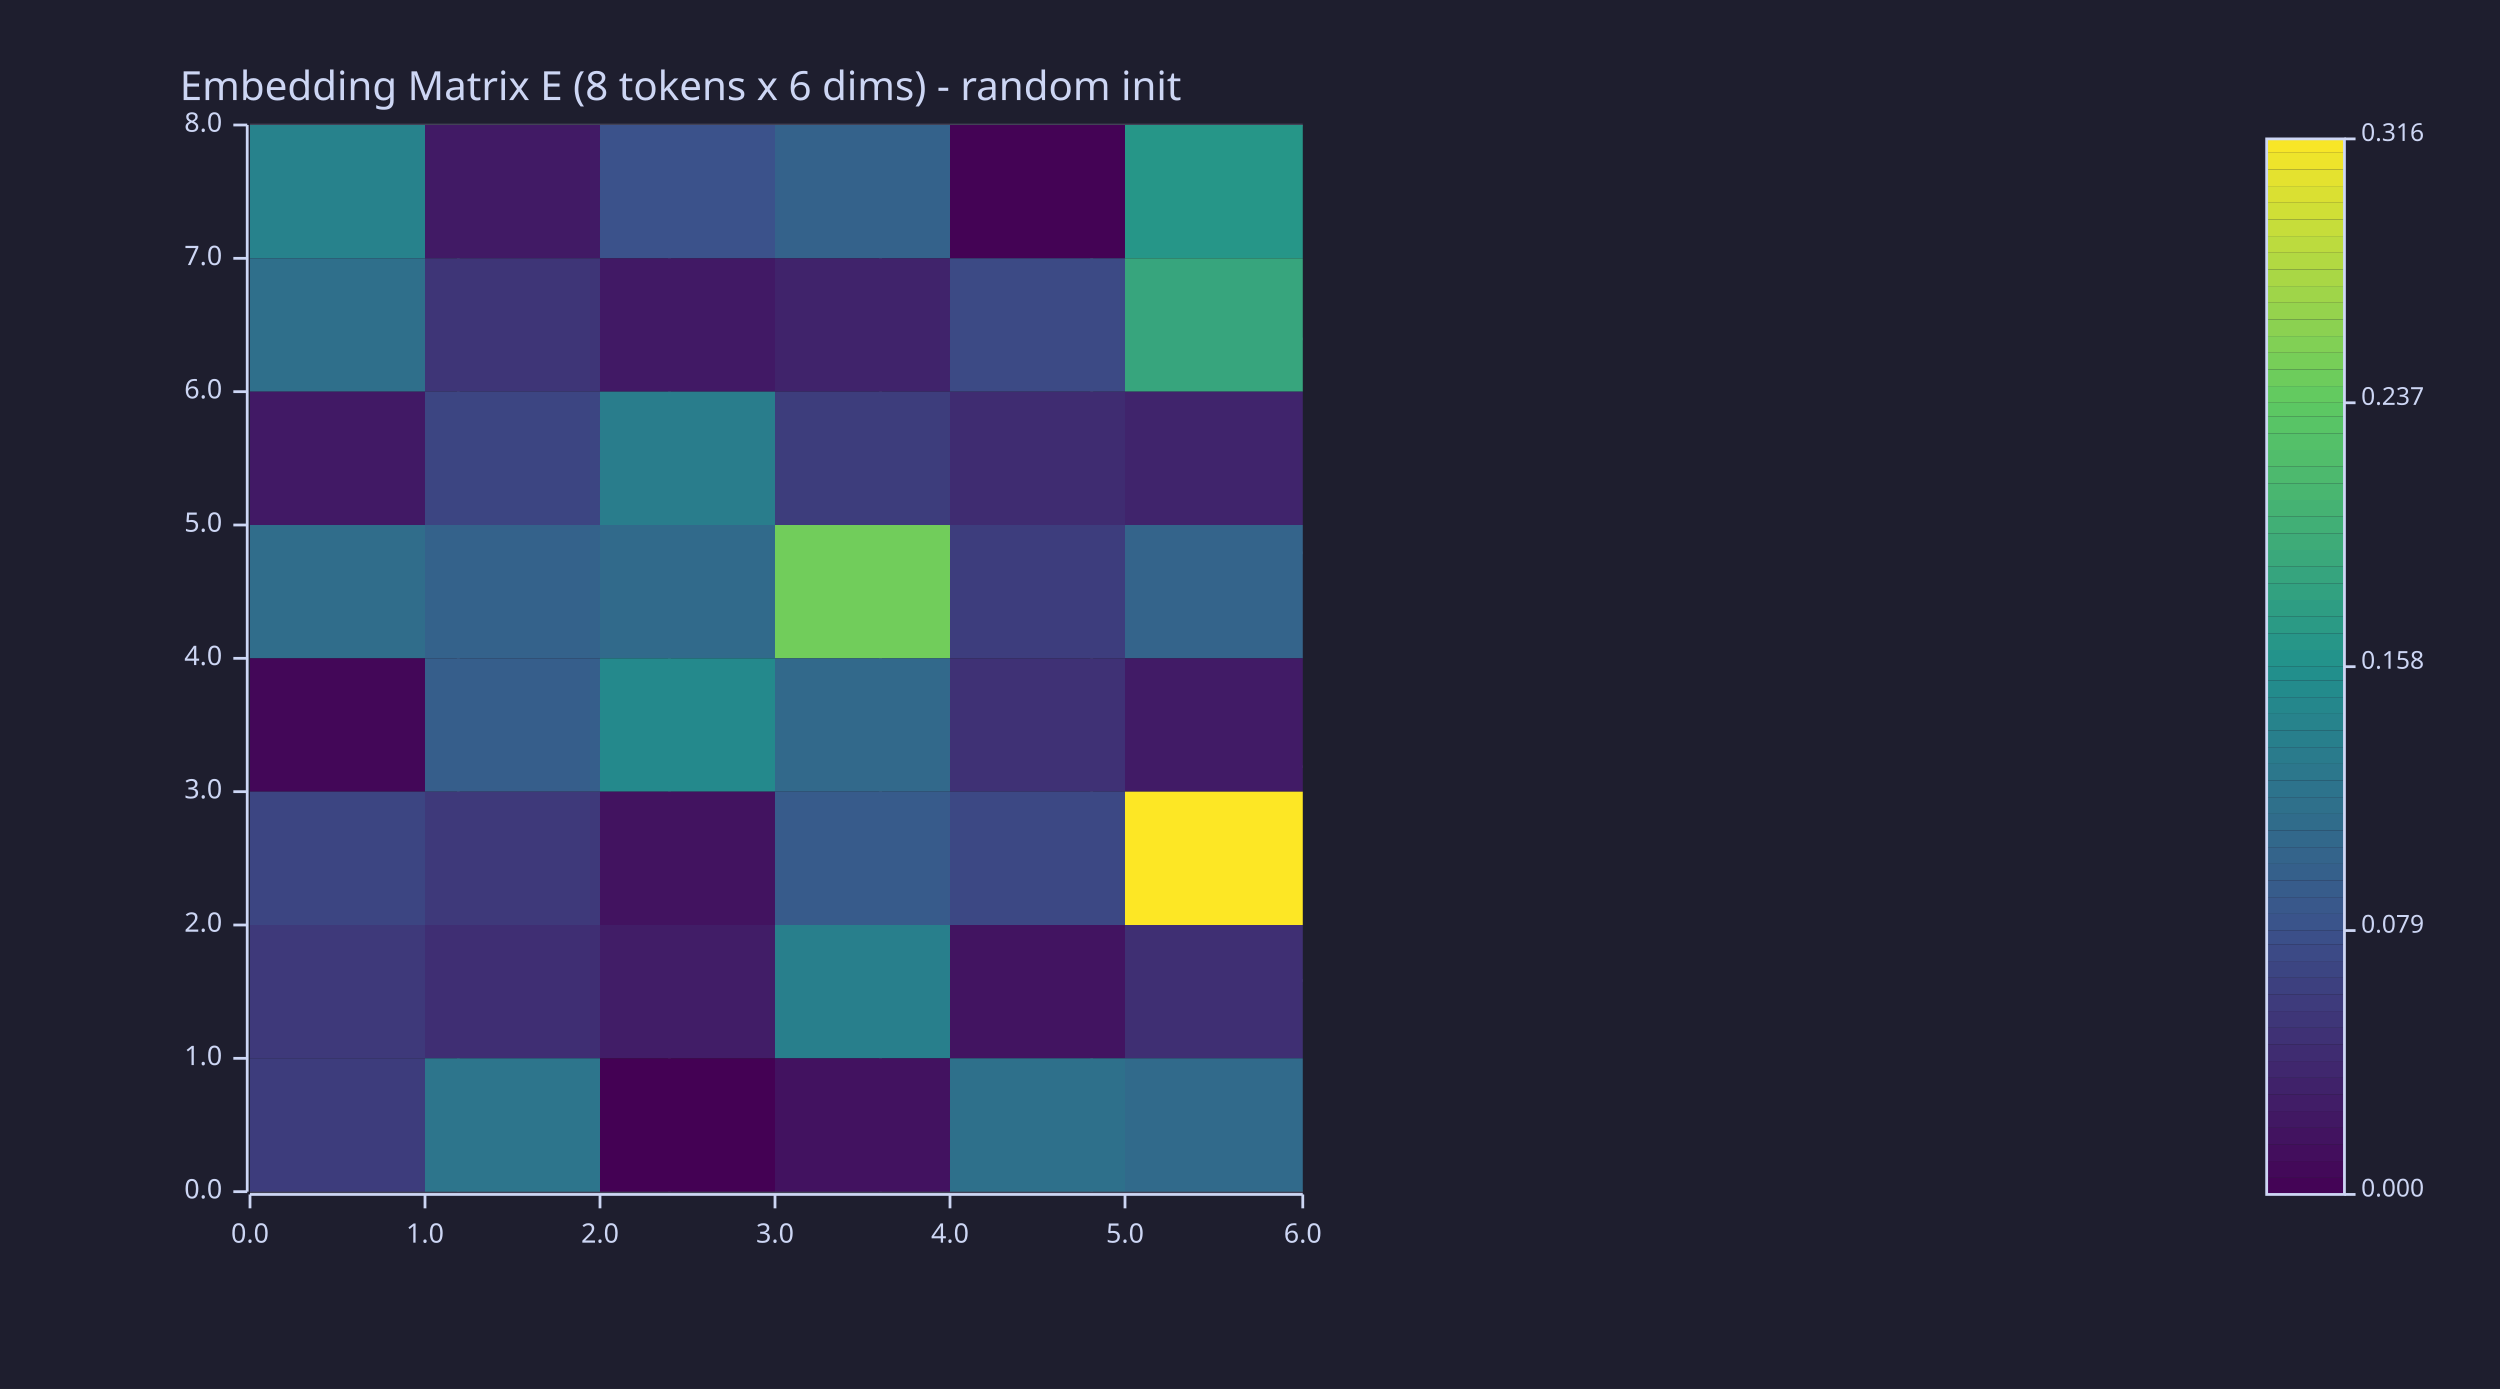
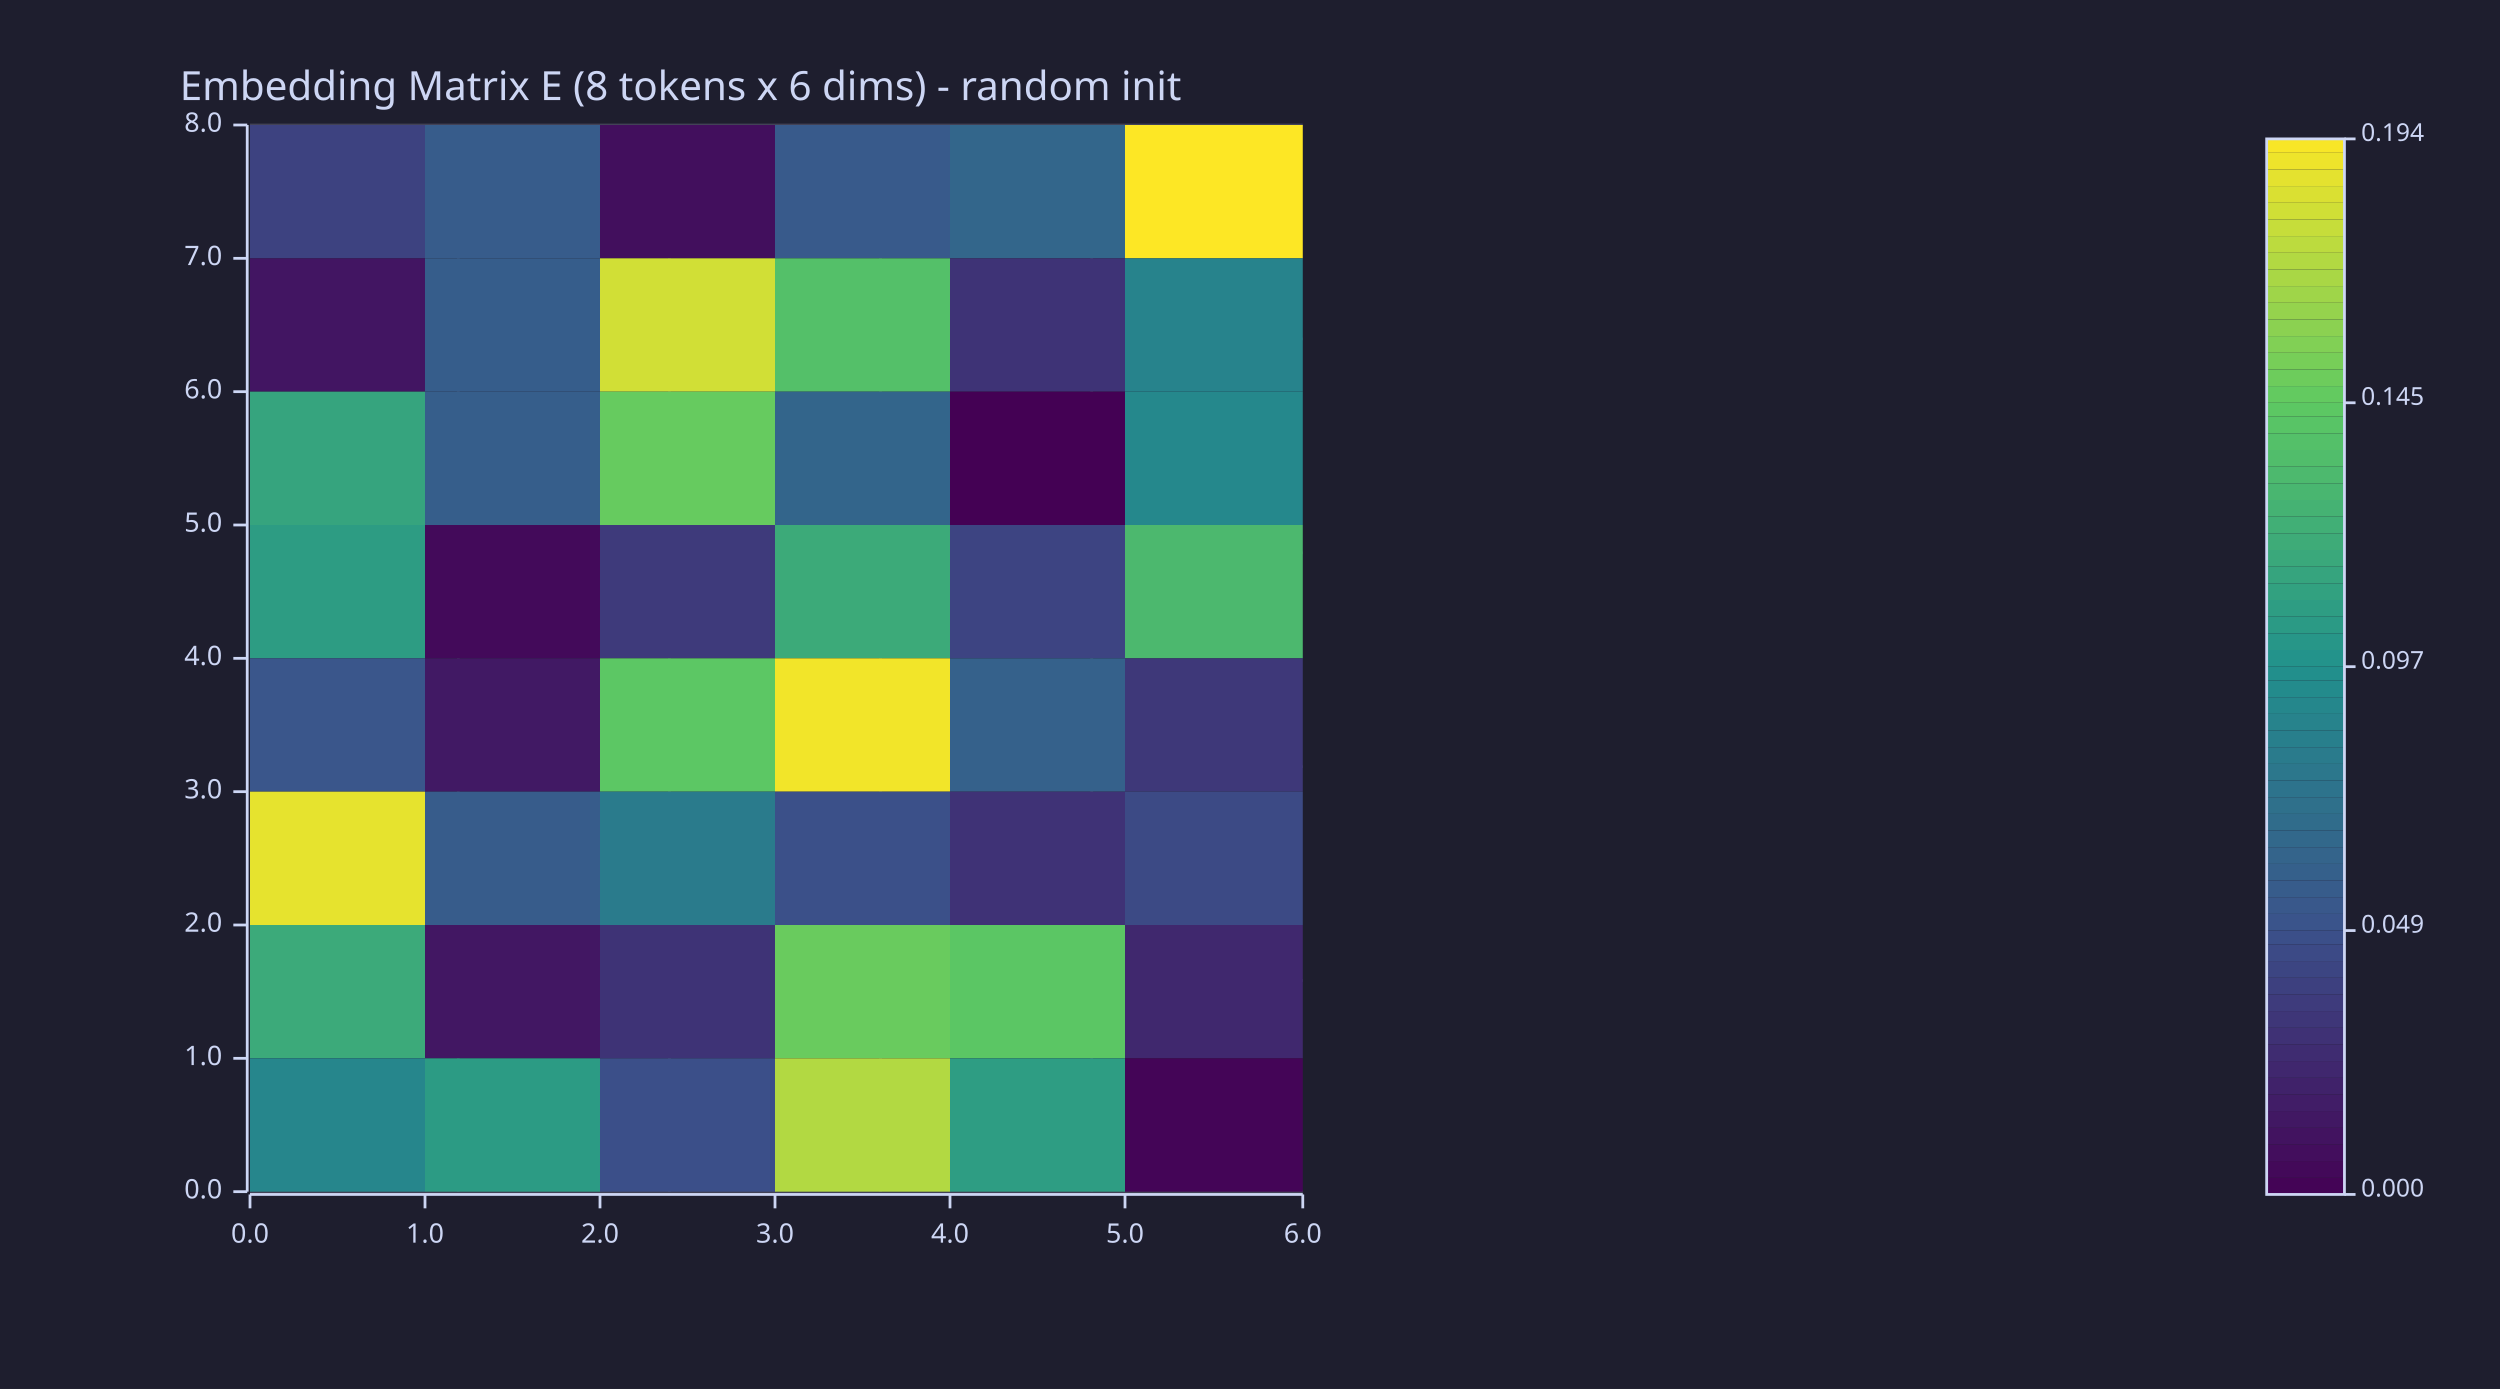
<svg xmlns="http://www.w3.org/2000/svg" width="900" height="500" viewBox="0 0 900 500">
  <rect x="0" y="0" width="900" height="500" opacity="1" fill="#1E1E2E" stroke="none" />
  <rect x="0" y="0" width="900" height="500" opacity="1" fill="#1E1E2E" stroke="none" />
  <text x="245" y="25" dy="0.76em" text-anchor="middle" font-family="sans-serif" font-size="14.516" opacity="1" fill="#CDD6F4">
Embedding Matrix E  (8 tokens x 6 dims)  - random init
</text>
  <text x="20" y="237" dy="0.76em" text-anchor="middle" font-family="sans-serif" font-size="11.29" opacity="1" fill="#CDD6F4" transform="rotate(270, 20, 237)">

</text>
  <text x="280" y="480" dy="-0.5ex" text-anchor="middle" font-family="sans-serif" font-size="11.29" opacity="1" fill="#CDD6F4">

</text>
  <polyline fill="none" opacity="1" stroke="#CDD6F4" stroke-width="1" points="89,45 89,429 " />
  <text x="80" y="429" dy="0.5ex" text-anchor="end" font-family="sans-serif" font-size="9.677" opacity="1" fill="#CDD6F4">
0.0
</text>
  <polyline fill="none" opacity="1" stroke="#CDD6F4" stroke-width="1" points="84,429 89,429 " />
  <text x="80" y="381" dy="0.5ex" text-anchor="end" font-family="sans-serif" font-size="9.677" opacity="1" fill="#CDD6F4">
1.0
</text>
  <polyline fill="none" opacity="1" stroke="#CDD6F4" stroke-width="1" points="84,381 89,381 " />
  <text x="80" y="333" dy="0.5ex" text-anchor="end" font-family="sans-serif" font-size="9.677" opacity="1" fill="#CDD6F4">
2.0
</text>
  <polyline fill="none" opacity="1" stroke="#CDD6F4" stroke-width="1" points="84,333 89,333 " />
  <text x="80" y="285" dy="0.5ex" text-anchor="end" font-family="sans-serif" font-size="9.677" opacity="1" fill="#CDD6F4">
3.0
</text>
  <polyline fill="none" opacity="1" stroke="#CDD6F4" stroke-width="1" points="84,285 89,285 " />
  <text x="80" y="237" dy="0.5ex" text-anchor="end" font-family="sans-serif" font-size="9.677" opacity="1" fill="#CDD6F4">
4.0
</text>
  <polyline fill="none" opacity="1" stroke="#CDD6F4" stroke-width="1" points="84,237 89,237 " />
  <text x="80" y="189" dy="0.5ex" text-anchor="end" font-family="sans-serif" font-size="9.677" opacity="1" fill="#CDD6F4">
5.0
</text>
  <polyline fill="none" opacity="1" stroke="#CDD6F4" stroke-width="1" points="84,189 89,189 " />
  <text x="80" y="141" dy="0.5ex" text-anchor="end" font-family="sans-serif" font-size="9.677" opacity="1" fill="#CDD6F4">
6.0
</text>
  <polyline fill="none" opacity="1" stroke="#CDD6F4" stroke-width="1" points="84,141 89,141 " />
  <text x="80" y="93" dy="0.5ex" text-anchor="end" font-family="sans-serif" font-size="9.677" opacity="1" fill="#CDD6F4">
7.0
</text>
  <polyline fill="none" opacity="1" stroke="#CDD6F4" stroke-width="1" points="84,93 89,93 " />
  <text x="80" y="45" dy="0.5ex" text-anchor="end" font-family="sans-serif" font-size="9.677" opacity="1" fill="#CDD6F4">
8.0
</text>
  <polyline fill="none" opacity="1" stroke="#CDD6F4" stroke-width="1" points="84,45 89,45 " />
  <polyline fill="none" opacity="1" stroke="#CDD6F4" stroke-width="1" points="90,430 469,430 " />
  <text x="90" y="440" dy="0.76em" text-anchor="middle" font-family="sans-serif" font-size="9.677" opacity="1" fill="#CDD6F4">
0.0
</text>
  <polyline fill="none" opacity="1" stroke="#CDD6F4" stroke-width="1" points="90,430 90,435 " />
  <text x="153" y="440" dy="0.76em" text-anchor="middle" font-family="sans-serif" font-size="9.677" opacity="1" fill="#CDD6F4">
1.0
</text>
  <polyline fill="none" opacity="1" stroke="#CDD6F4" stroke-width="1" points="153,430 153,435 " />
  <text x="216" y="440" dy="0.76em" text-anchor="middle" font-family="sans-serif" font-size="9.677" opacity="1" fill="#CDD6F4">
2.0
</text>
  <polyline fill="none" opacity="1" stroke="#CDD6F4" stroke-width="1" points="216,430 216,435 " />
  <text x="279" y="440" dy="0.76em" text-anchor="middle" font-family="sans-serif" font-size="9.677" opacity="1" fill="#CDD6F4">
3.0
</text>
  <polyline fill="none" opacity="1" stroke="#CDD6F4" stroke-width="1" points="279,430 279,435 " />
  <text x="342" y="440" dy="0.76em" text-anchor="middle" font-family="sans-serif" font-size="9.677" opacity="1" fill="#CDD6F4">
4.0
</text>
  <polyline fill="none" opacity="1" stroke="#CDD6F4" stroke-width="1" points="342,430 342,435 " />
  <text x="405" y="440" dy="0.76em" text-anchor="middle" font-family="sans-serif" font-size="9.677" opacity="1" fill="#CDD6F4">
5.0
</text>
  <polyline fill="none" opacity="1" stroke="#CDD6F4" stroke-width="1" points="405,430 405,435 " />
  <text x="469" y="440" dy="0.76em" text-anchor="middle" font-family="sans-serif" font-size="9.677" opacity="1" fill="#CDD6F4">
6.0
</text>
  <polyline fill="none" opacity="1" stroke="#CDD6F4" stroke-width="1" points="469,430 469,435 " />
  <polyline fill="none" opacity="0.3" stroke="#9696B4" stroke-width="1" points="90,429 469,429 " />
  <polyline fill="none" opacity="0.3" stroke="#9696B4" stroke-width="1" points="90,353 469,353 " />
  <polyline fill="none" opacity="0.3" stroke="#9696B4" stroke-width="1" points="90,276 469,276 " />
  <polyline fill="none" opacity="0.3" stroke="#9696B4" stroke-width="1" points="90,199 469,199 " />
  <polyline fill="none" opacity="0.3" stroke="#9696B4" stroke-width="1" points="90,122 469,122 " />
  <polyline fill="none" opacity="0.3" stroke="#9696B4" stroke-width="1" points="90,45 469,45 " />
  <polyline fill="none" opacity="0.3" stroke="#9696B4" stroke-width="1" points="165,429 165,45 " />
  <polyline fill="none" opacity="0.3" stroke="#9696B4" stroke-width="1" points="241,429 241,45 " />
  <polyline fill="none" opacity="0.3" stroke="#9696B4" stroke-width="1" points="317,429 317,45 " />
  <polyline fill="none" opacity="0.3" stroke="#9696B4" stroke-width="1" points="393,429 393,45 " />
-   <rect x="90" y="45" width="63" height="48" opacity="1" fill="#27828C" stroke="none" />
-   <rect x="153" y="45" width="63" height="48" opacity="1" fill="#411A65" stroke="none" />
-   <rect x="216" y="45" width="63" height="48" opacity="1" fill="#3B528B" stroke="none" />
-   <rect x="279" y="45" width="63" height="48" opacity="1" fill="#34628B" stroke="none" />
-   <rect x="342" y="45" width="63" height="48" opacity="1" fill="#440355" stroke="none" />
-   <rect x="405" y="45" width="64" height="48" opacity="1" fill="#269688" stroke="none" />
-   <rect x="90" y="93" width="63" height="48" opacity="1" fill="#2F6F8B" stroke="none" />
-   <rect x="153" y="93" width="63" height="48" opacity="1" fill="#3E3577" stroke="none" />
-   <rect x="216" y="93" width="63" height="48" opacity="1" fill="#411965" stroke="none" />
-   <rect x="279" y="93" width="63" height="48" opacity="1" fill="#40236B" stroke="none" />
-   <rect x="342" y="93" width="63" height="48" opacity="1" fill="#3C4A85" stroke="none" />
-   <rect x="405" y="93" width="64" height="48" opacity="1" fill="#37A57D" stroke="none" />
-   <rect x="90" y="141" width="63" height="48" opacity="1" fill="#411965" stroke="none" />
-   <rect x="153" y="141" width="63" height="48" opacity="1" fill="#3C4582" stroke="none" />
-   <rect x="216" y="141" width="63" height="48" opacity="1" fill="#297D8C" stroke="none" />
-   <rect x="279" y="141" width="63" height="48" opacity="1" fill="#3D3D7C" stroke="none" />
-   <rect x="342" y="141" width="63" height="48" opacity="1" fill="#3F2C71" stroke="none" />
-   <rect x="405" y="141" width="64" height="48" opacity="1" fill="#40246C" stroke="none" />
-   <rect x="90" y="189" width="63" height="48" opacity="1" fill="#306D8B" stroke="none" />
-   <rect x="153" y="189" width="63" height="48" opacity="1" fill="#34628B" stroke="none" />
-   <rect x="216" y="189" width="63" height="48" opacity="1" fill="#316A8B" stroke="none" />
-   <rect x="279" y="189" width="63" height="48" opacity="1" fill="#71CD5B" stroke="none" />
-   <rect x="342" y="189" width="63" height="48" opacity="1" fill="#3D3D7D" stroke="none" />
-   <rect x="405" y="189" width="64" height="48" opacity="1" fill="#34648B" stroke="none" />
-   <rect x="90" y="237" width="63" height="48" opacity="1" fill="#430758" stroke="none" />
-   <rect x="153" y="237" width="63" height="48" opacity="1" fill="#365E8B" stroke="none" />
-   <rect x="216" y="237" width="63" height="48" opacity="1" fill="#24898C" stroke="none" />
-   <rect x="279" y="237" width="63" height="48" opacity="1" fill="#32698B" stroke="none" />
-   <rect x="342" y="237" width="63" height="48" opacity="1" fill="#3F3175" stroke="none" />
-   <rect x="405" y="237" width="64" height="48" opacity="1" fill="#411B66" stroke="none" />
-   <rect x="90" y="285" width="63" height="48" opacity="1" fill="#3C4582" stroke="none" />
-   <rect x="153" y="285" width="63" height="48" opacity="1" fill="#3E397A" stroke="none" />
-   <rect x="216" y="285" width="63" height="48" opacity="1" fill="#421360" stroke="none" />
-   <rect x="279" y="285" width="63" height="48" opacity="1" fill="#375B8B" stroke="none" />
-   <rect x="342" y="285" width="63" height="48" opacity="1" fill="#3C4884" stroke="none" />
-   <rect x="405" y="285" width="64" height="48" opacity="1" fill="#FDE725" stroke="none" />
-   <rect x="90" y="333" width="63" height="48" opacity="1" fill="#3E397A" stroke="none" />
-   <rect x="153" y="333" width="63" height="48" opacity="1" fill="#3F2E73" stroke="none" />
-   <rect x="216" y="333" width="63" height="48" opacity="1" fill="#411D67" stroke="none" />
-   <rect x="279" y="333" width="63" height="48" opacity="1" fill="#287F8C" stroke="none" />
-   <rect x="342" y="333" width="63" height="48" opacity="1" fill="#421461" stroke="none" />
-   <rect x="405" y="333" width="64" height="48" opacity="1" fill="#3F2F73" stroke="none" />
-   <rect x="90" y="381" width="63" height="48" opacity="1" fill="#3D3C7C" stroke="none" />
-   <rect x="153" y="381" width="63" height="48" opacity="1" fill="#2D758C" stroke="none" />
-   <rect x="216" y="381" width="63" height="48" opacity="1" fill="#440154" stroke="none" />
-   <rect x="279" y="381" width="63" height="48" opacity="1" fill="#421260" stroke="none" />
-   <rect x="342" y="381" width="63" height="48" opacity="1" fill="#2E708B" stroke="none" />
-   <rect x="405" y="381" width="64" height="48" opacity="1" fill="#316A8B" stroke="none" />
+   <rect x="90" y="45" width="63" height="48" opacity="1" fill="#3D4280" stroke="none" />
+   <rect x="153" y="45" width="63" height="48" opacity="1" fill="#375C8B" stroke="none" />
+   <rect x="216" y="45" width="63" height="48" opacity="1" fill="#420F5D" stroke="none" />
+   <rect x="279" y="45" width="63" height="48" opacity="1" fill="#385A8B" stroke="none" />
+   <rect x="342" y="45" width="63" height="48" opacity="1" fill="#33668B" stroke="none" />
+   <rect x="405" y="45" width="64" height="48" opacity="1" fill="#FDE725" stroke="none" />
+   <rect x="90" y="93" width="63" height="48" opacity="1" fill="#421562" stroke="none" />
+   <rect x="153" y="93" width="63" height="48" opacity="1" fill="#365D8B" stroke="none" />
+   <rect x="216" y="93" width="63" height="48" opacity="1" fill="#D1DF36" stroke="none" />
+   <rect x="279" y="93" width="63" height="48" opacity="1" fill="#54C069" stroke="none" />
+   <rect x="342" y="93" width="63" height="48" opacity="1" fill="#3E3376" stroke="none" />
+   <rect x="405" y="93" width="64" height="48" opacity="1" fill="#27838C" stroke="none" />
+   <rect x="90" y="141" width="63" height="48" opacity="1" fill="#36A47E" stroke="none" />
+   <rect x="153" y="141" width="63" height="48" opacity="1" fill="#365E8B" stroke="none" />
+   <rect x="216" y="141" width="63" height="48" opacity="1" fill="#66CB5F" stroke="none" />
+   <rect x="279" y="141" width="63" height="48" opacity="1" fill="#33658B" stroke="none" />
+   <rect x="342" y="141" width="63" height="48" opacity="1" fill="#440154" stroke="none" />
+   <rect x="405" y="141" width="64" height="48" opacity="1" fill="#25888C" stroke="none" />
+   <rect x="90" y="189" width="63" height="48" opacity="1" fill="#2D9C83" stroke="none" />
+   <rect x="153" y="189" width="63" height="48" opacity="1" fill="#430A5A" stroke="none" />
+   <rect x="216" y="189" width="63" height="48" opacity="1" fill="#3E3A7B" stroke="none" />
+   <rect x="279" y="189" width="63" height="48" opacity="1" fill="#3CAA79" stroke="none" />
+   <rect x="342" y="189" width="63" height="48" opacity="1" fill="#3D4482" stroke="none" />
+   <rect x="405" y="189" width="64" height="48" opacity="1" fill="#4CB86E" stroke="none" />
+   <rect x="90" y="237" width="63" height="48" opacity="1" fill="#3A568B" stroke="none" />
+   <rect x="153" y="237" width="63" height="48" opacity="1" fill="#411964" stroke="none" />
+   <rect x="216" y="237" width="63" height="48" opacity="1" fill="#5CC764" stroke="none" />
+   <rect x="279" y="237" width="63" height="48" opacity="1" fill="#F2E529" stroke="none" />
+   <rect x="342" y="237" width="63" height="48" opacity="1" fill="#35618B" stroke="none" />
+   <rect x="405" y="237" width="64" height="48" opacity="1" fill="#3E3879" stroke="none" />
+   <rect x="90" y="285" width="63" height="48" opacity="1" fill="#E6E32E" stroke="none" />
+   <rect x="153" y="285" width="63" height="48" opacity="1" fill="#375C8B" stroke="none" />
+   <rect x="216" y="285" width="63" height="48" opacity="1" fill="#2A7B8C" stroke="none" />
+   <rect x="279" y="285" width="63" height="48" opacity="1" fill="#3B5089" stroke="none" />
+   <rect x="342" y="285" width="63" height="48" opacity="1" fill="#3F3276" stroke="none" />
+   <rect x="405" y="285" width="64" height="48" opacity="1" fill="#3C4A85" stroke="none" />
+   <rect x="90" y="333" width="63" height="48" opacity="1" fill="#3CAA7A" stroke="none" />
+   <rect x="153" y="333" width="63" height="48" opacity="1" fill="#421763" stroke="none" />
+   <rect x="216" y="333" width="63" height="48" opacity="1" fill="#3E3376" stroke="none" />
+   <rect x="279" y="333" width="63" height="48" opacity="1" fill="#69CB5E" stroke="none" />
+   <rect x="342" y="333" width="63" height="48" opacity="1" fill="#5BC664" stroke="none" />
+   <rect x="405" y="333" width="64" height="48" opacity="1" fill="#40286E" stroke="none" />
+   <rect x="90" y="381" width="63" height="48" opacity="1" fill="#26868C" stroke="none" />
+   <rect x="153" y="381" width="63" height="48" opacity="1" fill="#2C9B84" stroke="none" />
+   <rect x="216" y="381" width="63" height="48" opacity="1" fill="#3B4F89" stroke="none" />
+   <rect x="279" y="381" width="63" height="48" opacity="1" fill="#B2D942" stroke="none" />
+   <rect x="342" y="381" width="63" height="48" opacity="1" fill="#2E9D83" stroke="none" />
+   <rect x="405" y="381" width="64" height="48" opacity="1" fill="#440557" stroke="none" />
  <rect x="816" y="50" width="28" height="5" opacity="1" fill="#F8E627" stroke="none" />
  <rect x="816" y="55" width="28" height="6" opacity="1" fill="#EEE42B" stroke="none" />
  <rect x="816" y="61" width="28" height="6" opacity="1" fill="#E4E22F" stroke="none" />
  <rect x="816" y="67" width="28" height="6" opacity="1" fill="#DAE032" stroke="none" />
  <rect x="816" y="73" width="28" height="6" opacity="1" fill="#D0DF36" stroke="none" />
  <rect x="816" y="79" width="28" height="6" opacity="1" fill="#C6DD3A" stroke="none" />
  <rect x="816" y="85" width="28" height="6" opacity="1" fill="#BCDB3E" stroke="none" />
  <rect x="816" y="91" width="28" height="6" opacity="1" fill="#B2D942" stroke="none" />
  <rect x="816" y="97" width="28" height="6" opacity="1" fill="#A9D745" stroke="none" />
  <rect x="816" y="103" width="28" height="6" opacity="1" fill="#9FD549" stroke="none" />
  <rect x="816" y="109" width="28" height="6" opacity="1" fill="#95D34D" stroke="none" />
  <rect x="816" y="115" width="28" height="6" opacity="1" fill="#8BD151" stroke="none" />
  <rect x="816" y="121" width="28" height="6" opacity="1" fill="#81D055" stroke="none" />
  <rect x="816" y="127" width="28" height="6" opacity="1" fill="#77CE58" stroke="none" />
  <rect x="816" y="133" width="28" height="6" opacity="1" fill="#6DCC5C" stroke="none" />
  <rect x="816" y="139" width="28" height="6" opacity="1" fill="#63CA60" stroke="none" />
  <rect x="816" y="145" width="28" height="5" opacity="1" fill="#5CC763" stroke="none" />
  <rect x="816" y="150" width="28" height="6" opacity="1" fill="#58C466" stroke="none" />
  <rect x="816" y="156" width="28" height="6" opacity="1" fill="#54C069" stroke="none" />
  <rect x="816" y="162" width="28" height="6" opacity="1" fill="#51BD6B" stroke="none" />
  <rect x="816" y="168" width="28" height="6" opacity="1" fill="#4DB96E" stroke="none" />
  <rect x="816" y="174" width="28" height="6" opacity="1" fill="#49B670" stroke="none" />
  <rect x="816" y="180" width="28" height="6" opacity="1" fill="#45B273" stroke="none" />
  <rect x="816" y="186" width="28" height="6" opacity="1" fill="#41AF76" stroke="none" />
  <rect x="816" y="192" width="28" height="6" opacity="1" fill="#3EAB78" stroke="none" />
  <rect x="816" y="198" width="28" height="6" opacity="1" fill="#3AA87B" stroke="none" />
  <rect x="816" y="204" width="28" height="6" opacity="1" fill="#36A47E" stroke="none" />
  <rect x="816" y="210" width="28" height="6" opacity="1" fill="#32A180" stroke="none" />
  <rect x="816" y="216" width="28" height="6" opacity="1" fill="#2E9D83" stroke="none" />
  <rect x="816" y="222" width="28" height="6" opacity="1" fill="#2B9A85" stroke="none" />
  <rect x="816" y="228" width="28" height="6" opacity="1" fill="#279688" stroke="none" />
  <rect x="816" y="234" width="28" height="6" opacity="1" fill="#23938B" stroke="none" />
  <rect x="816" y="240" width="28" height="5" opacity="1" fill="#228F8C" stroke="none" />
  <rect x="816" y="245" width="28" height="6" opacity="1" fill="#238B8C" stroke="none" />
  <rect x="816" y="251" width="28" height="6" opacity="1" fill="#25878C" stroke="none" />
  <rect x="816" y="257" width="28" height="6" opacity="1" fill="#27838C" stroke="none" />
  <rect x="816" y="263" width="28" height="6" opacity="1" fill="#287F8C" stroke="none" />
  <rect x="816" y="269" width="28" height="6" opacity="1" fill="#2A7B8C" stroke="none" />
  <rect x="816" y="275" width="28" height="6" opacity="1" fill="#2C778C" stroke="none" />
  <rect x="816" y="281" width="28" height="6" opacity="1" fill="#2D738C" stroke="none" />
  <rect x="816" y="287" width="28" height="6" opacity="1" fill="#2F708B" stroke="none" />
  <rect x="816" y="293" width="28" height="6" opacity="1" fill="#306C8B" stroke="none" />
  <rect x="816" y="299" width="28" height="6" opacity="1" fill="#32688B" stroke="none" />
  <rect x="816" y="305" width="28" height="6" opacity="1" fill="#34648B" stroke="none" />
  <rect x="816" y="311" width="28" height="6" opacity="1" fill="#35608B" stroke="none" />
  <rect x="816" y="317" width="28" height="6" opacity="1" fill="#375C8B" stroke="none" />
  <rect x="816" y="323" width="28" height="6" opacity="1" fill="#39588B" stroke="none" />
  <rect x="816" y="329" width="28" height="6" opacity="1" fill="#3A548B" stroke="none" />
  <rect x="816" y="335" width="28" height="5" opacity="1" fill="#3B4F89" stroke="none" />
  <rect x="816" y="340" width="28" height="6" opacity="1" fill="#3C4A86" stroke="none" />
  <rect x="816" y="346" width="28" height="6" opacity="1" fill="#3C4582" stroke="none" />
  <rect x="816" y="352" width="28" height="6" opacity="1" fill="#3D407F" stroke="none" />
  <rect x="816" y="358" width="28" height="6" opacity="1" fill="#3E3B7C" stroke="none" />
  <rect x="816" y="364" width="28" height="6" opacity="1" fill="#3E3678" stroke="none" />
  <rect x="816" y="370" width="28" height="6" opacity="1" fill="#3F3175" stroke="none" />
  <rect x="816" y="376" width="28" height="6" opacity="1" fill="#3F2C71" stroke="none" />
  <rect x="816" y="382" width="28" height="6" opacity="1" fill="#40276E" stroke="none" />
  <rect x="816" y="388" width="28" height="6" opacity="1" fill="#40226A" stroke="none" />
  <rect x="816" y="394" width="28" height="6" opacity="1" fill="#411D67" stroke="none" />
  <rect x="816" y="400" width="28" height="6" opacity="1" fill="#411863" stroke="none" />
  <rect x="816" y="406" width="28" height="6" opacity="1" fill="#421360" stroke="none" />
  <rect x="816" y="412" width="28" height="6" opacity="1" fill="#430E5D" stroke="none" />
  <rect x="816" y="418" width="28" height="6" opacity="1" fill="#430959" stroke="none" />
  <rect x="816" y="424" width="28" height="6" opacity="1" fill="#440456" stroke="none" />
  <rect x="816" y="50" width="28" height="380" opacity="1" fill="none" stroke="#CDD6F4" />
  <polyline fill="none" opacity="1" stroke="#CDD6F4" stroke-width="1" points="844,430 848,430 " />
  <text x="850" y="424" dy="0.76em" text-anchor="start" font-family="sans-serif" font-size="8.871" opacity="1" fill="#CDD6F4">
0.000
</text>
  <polyline fill="none" opacity="1" stroke="#CDD6F4" stroke-width="1" points="844,335 848,335 " />
  <text x="850" y="329" dy="0.76em" text-anchor="start" font-family="sans-serif" font-size="8.871" opacity="1" fill="#CDD6F4">
- 0.079
+ 0.049
</text>
  <polyline fill="none" opacity="1" stroke="#CDD6F4" stroke-width="1" points="844,240 848,240 " />
  <text x="850" y="234" dy="0.76em" text-anchor="start" font-family="sans-serif" font-size="8.871" opacity="1" fill="#CDD6F4">
- 0.158
+ 0.097
</text>
  <polyline fill="none" opacity="1" stroke="#CDD6F4" stroke-width="1" points="844,145 848,145 " />
  <text x="850" y="139" dy="0.76em" text-anchor="start" font-family="sans-serif" font-size="8.871" opacity="1" fill="#CDD6F4">
- 0.237
+ 0.145
</text>
  <polyline fill="none" opacity="1" stroke="#CDD6F4" stroke-width="1" points="844,50 848,50 " />
  <text x="850" y="44" dy="0.76em" text-anchor="start" font-family="sans-serif" font-size="8.871" opacity="1" fill="#CDD6F4">
- 0.316
+ 0.194
</text>
</svg>
